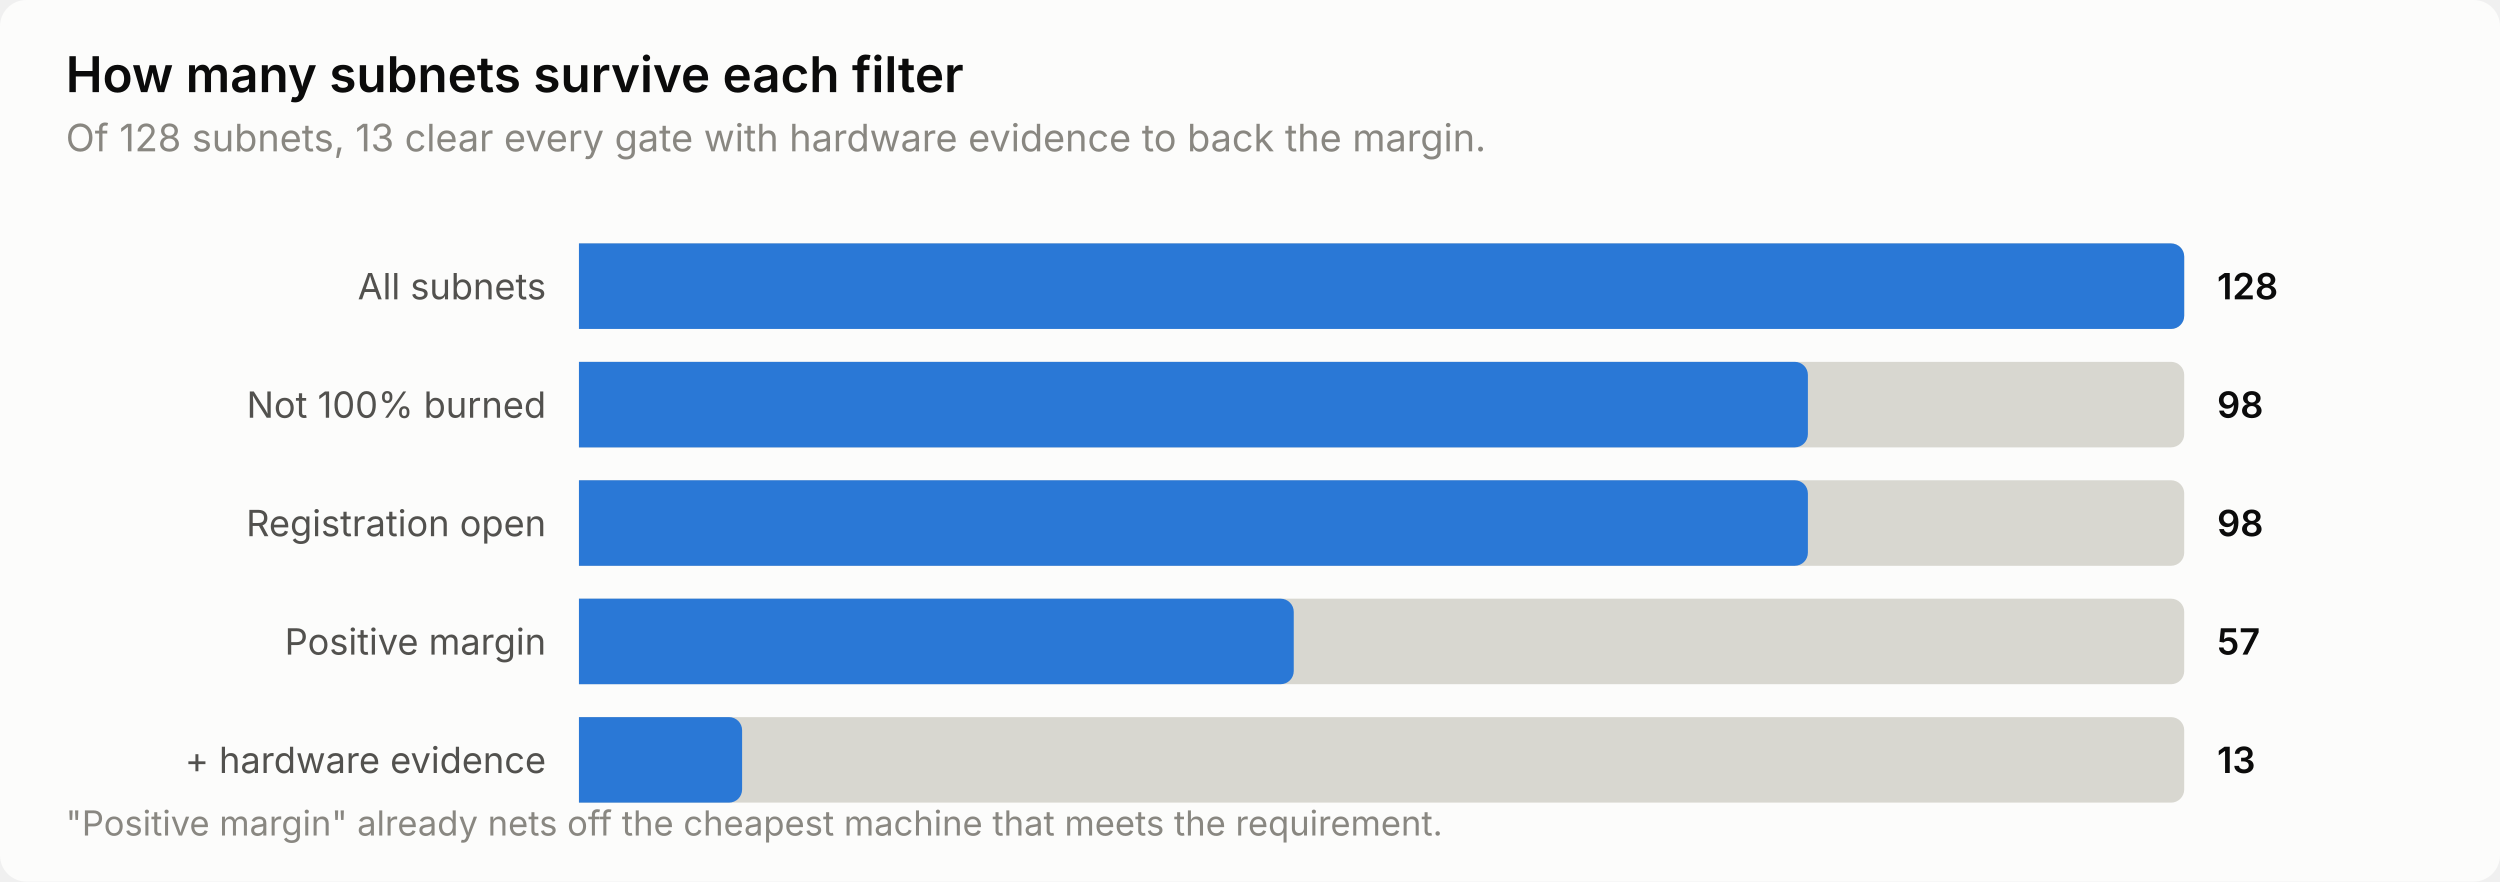
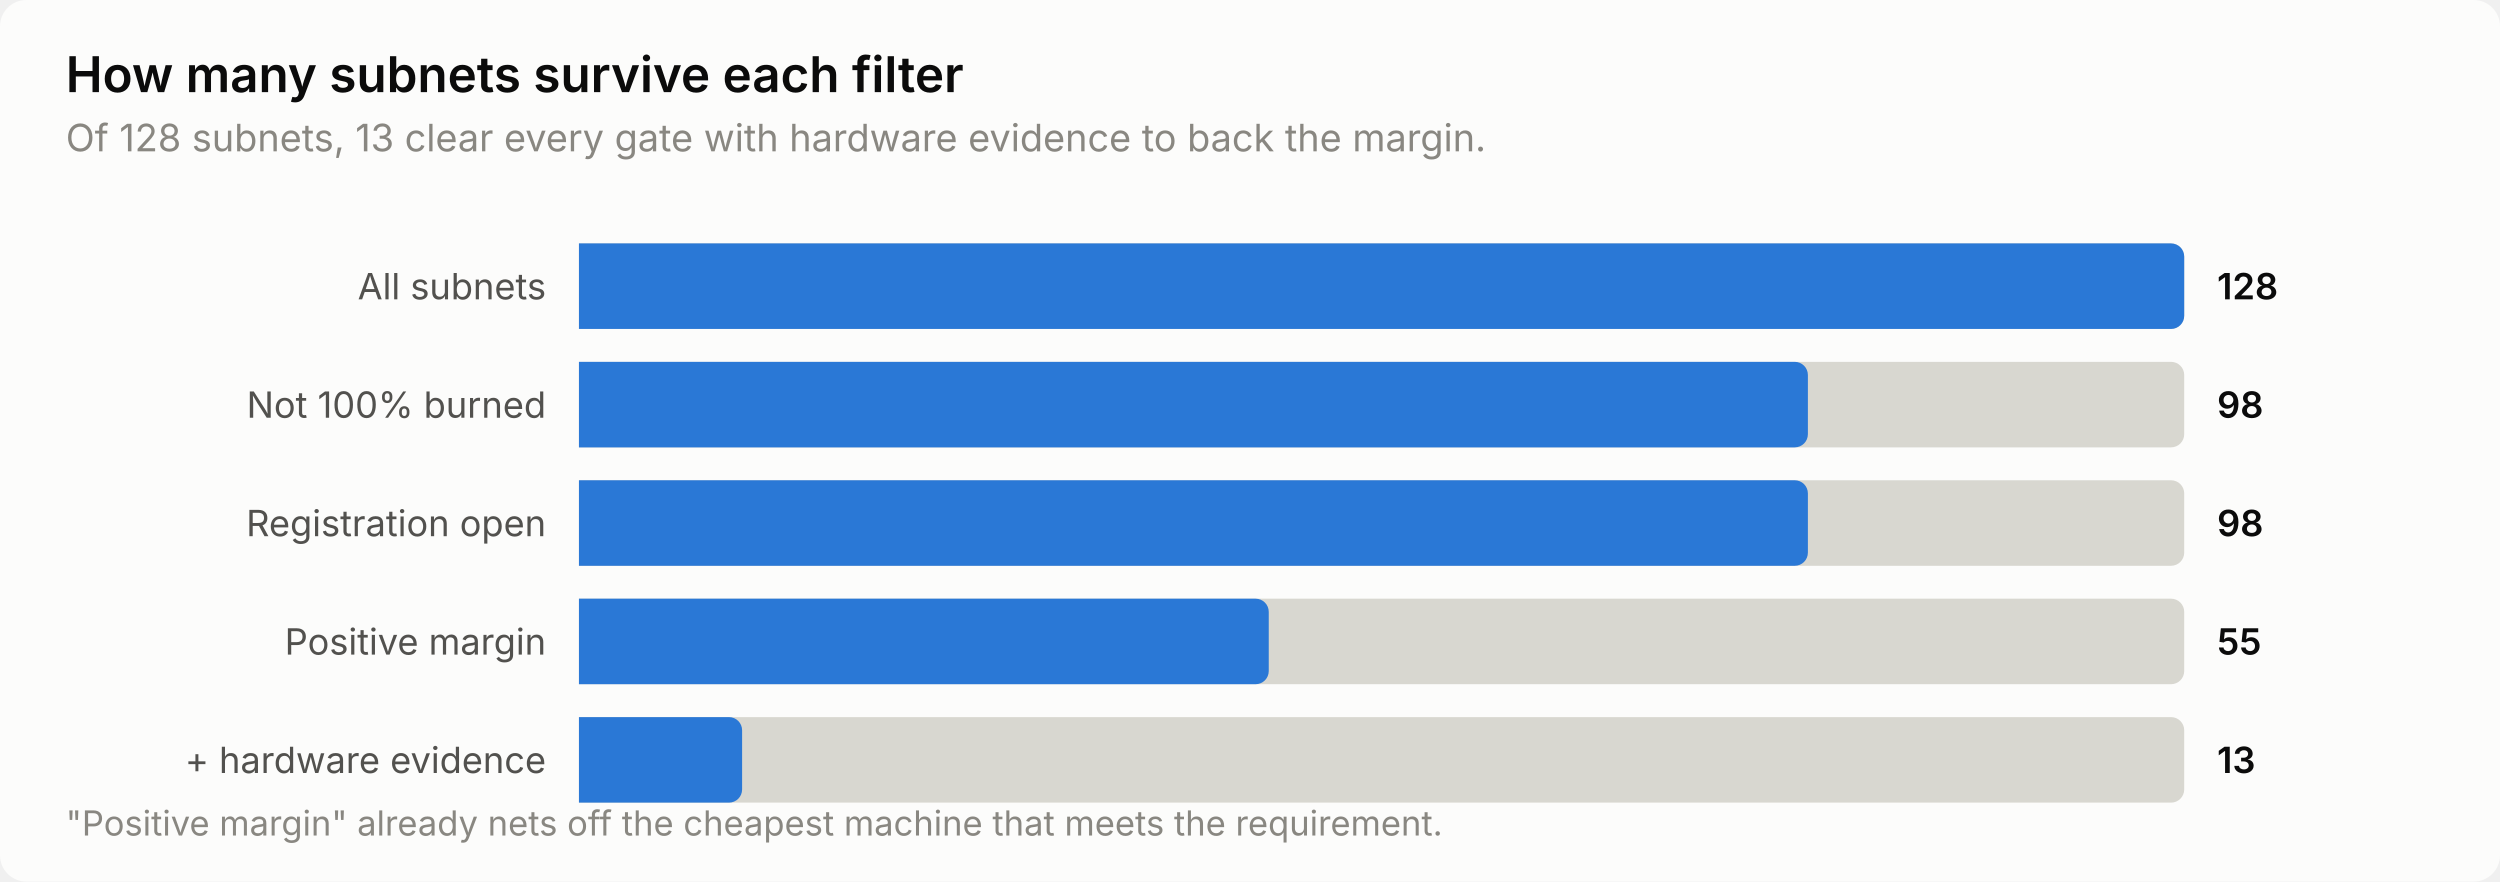
<svg xmlns="http://www.w3.org/2000/svg" width="760" height="268" viewBox="0 0 760 268" role="img" aria-label="How many subnets survive each filter">
  <style>
    text { font-family: system-ui, -apple-system, 'Segoe UI', sans-serif; }
    .t-title { font-size: 15px; font-weight: 600; }
    .t-sub { font-size: 11.5px; }
    .t-lab { font-size: 11px; }
    .t-val { font-size: 11px; font-weight: 600; font-variant-numeric: tabular-nums; }
    .t-tick { font-size: 10.5px; font-variant-numeric: tabular-nums; }

    .surface { fill: #fcfcfb; }
    .ink { fill: #0b0b0b; }
    .ink2 { fill: #52514e; }
    .muted { fill: #898781; }
    .grid { stroke: #e1e0d9; }
    .axis { stroke: #c3c2b7; }
    .accent { fill: #2a78d6; }
    .critical { fill: #d03b3b; }
    .deemph { fill: #d8d7d0; }

    @media (prefers-color-scheme: dark) {
      .surface { fill: #1a1a19; }
      .ink { fill: #ffffff; }
      .ink2 { fill: #c3c2b7; }
      .muted { fill: #898781; }
      .grid { stroke: #2c2c2a; }
      .axis { stroke: #383835; }
      .accent { fill: #3987e5; }
      .deemph { fill: #3a3a37; }
    }
</style>
  <rect class="surface" width="760" height="268" rx="8" />
  <text class="ink t-title" x="20" y="28">How many subnets survive each filter</text>
  <text class="muted t-sub" x="20" y="46">Of 128 subnets, 13 clear every gate with hardware evidence to back the margin.</text>
  <text class="ink2 t-lab" x="166" y="91" text-anchor="end">All subnets</text>
  <path class="deemph" d="M176.0,74.0 H660.0 a4.0,4.0 0 0 1 4.0,4.0 V96.0 a4.0,4.0 0 0 1 -4.0,4.0 H176.0 Z" />
  <path class="accent" d="M176.0,74.0 H660.0 a4.0,4.0 0 0 1 4.0,4.0 V96.0 a4.0,4.0 0 0 1 -4.0,4.0 H176.0 Z" />
  <text class="ink t-val" x="674" y="91">128</text>
  <text class="ink2 t-lab" x="166" y="127" text-anchor="end">Not 100% burned</text>
  <path class="deemph" d="M176.0,110.0 H660.0 a4.0,4.0 0 0 1 4.0,4.0 V132.0 a4.0,4.0 0 0 1 -4.0,4.0 H176.0 Z" />
  <path class="accent" d="M176.0,110.0 H545.6 a4.0,4.0 0 0 1 4.0,4.0 V132.0 a4.0,4.0 0 0 1 -4.0,4.0 H176.0 Z" />
  <text class="ink t-val" x="674" y="127">98</text>
  <text class="ink2 t-lab" x="166" y="163" text-anchor="end">Registration open</text>
  <path class="deemph" d="M176.0,146.0 H660.0 a4.0,4.0 0 0 1 4.0,4.0 V168.0 a4.0,4.0 0 0 1 -4.0,4.0 H176.0 Z" />
  <path class="accent" d="M176.0,146.0 H545.6 a4.0,4.0 0 0 1 4.0,4.0 V168.0 a4.0,4.0 0 0 1 -4.0,4.0 H176.0 Z" />
  <text class="ink t-val" x="674" y="163">98</text>
  <text class="ink2 t-lab" x="166" y="199" text-anchor="end">Positive margin</text>
  <path class="deemph" d="M176.0,182.0 H660.0 a4.0,4.0 0 0 1 4.0,4.0 V204.0 a4.0,4.0 0 0 1 -4.0,4.0 H176.0 Z" />
-   <path class="accent" d="M176.0,182.0 H389.3 a4.0,4.0 0 0 1 4.0,4.0 V204.0 a4.0,4.0 0 0 1 -4.0,4.0 H176.0 Z" />
-   <text class="ink t-val" x="674" y="199">57</text>
+   <path class="accent" d="M176.0,182.0 H381.7 a4.0,4.0 0 0 1 4.0,4.0 V204.0 a4.0,4.0 0 0 1 -4.0,4.0 H176.0 Z" />
+   <text class="ink t-val" x="674" y="199">55</text>
  <text class="ink2 t-lab" x="166" y="235" text-anchor="end">+ hardware evidence</text>
  <path class="deemph" d="M176.0,218.0 H660.0 a4.0,4.0 0 0 1 4.0,4.0 V240.0 a4.0,4.0 0 0 1 -4.0,4.0 H176.0 Z" />
  <path class="accent" d="M176.0,218.0 H221.6 a4.0,4.0 0 0 1 4.0,4.0 V240.0 a4.0,4.0 0 0 1 -4.0,4.0 H176.0 Z" />
  <text class="ink t-val" x="674" y="235">13</text>
  <text class="muted t-tick" x="20" y="254">"Positive margin" already nets off the cheapest machine that meets the requirement.</text>
</svg>
